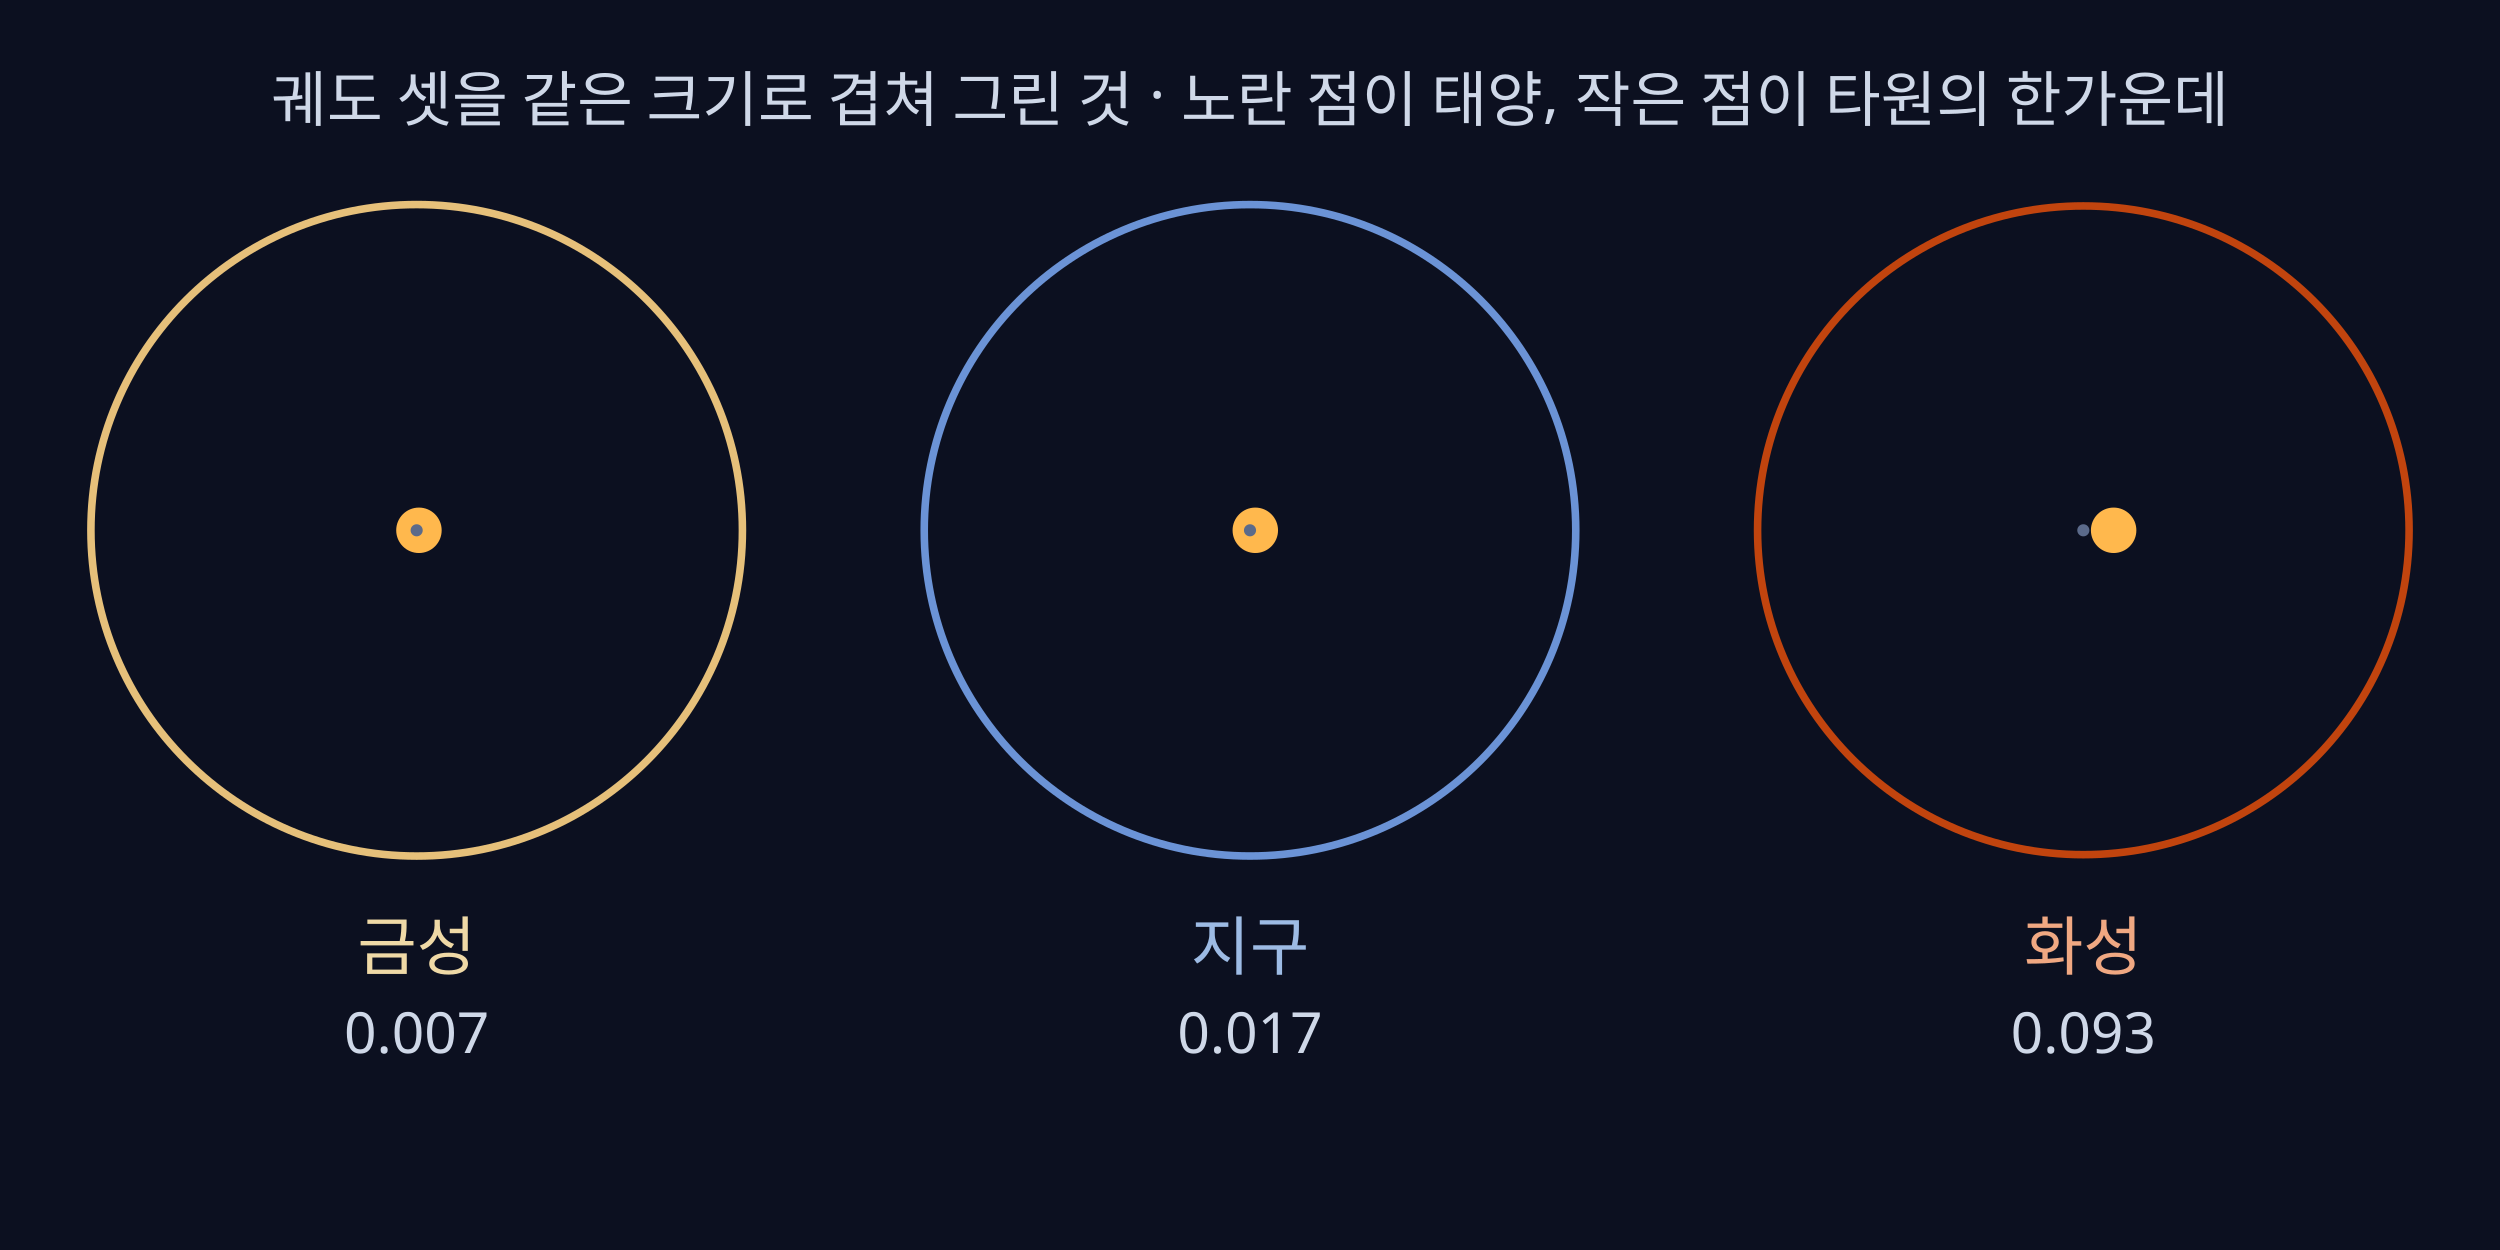
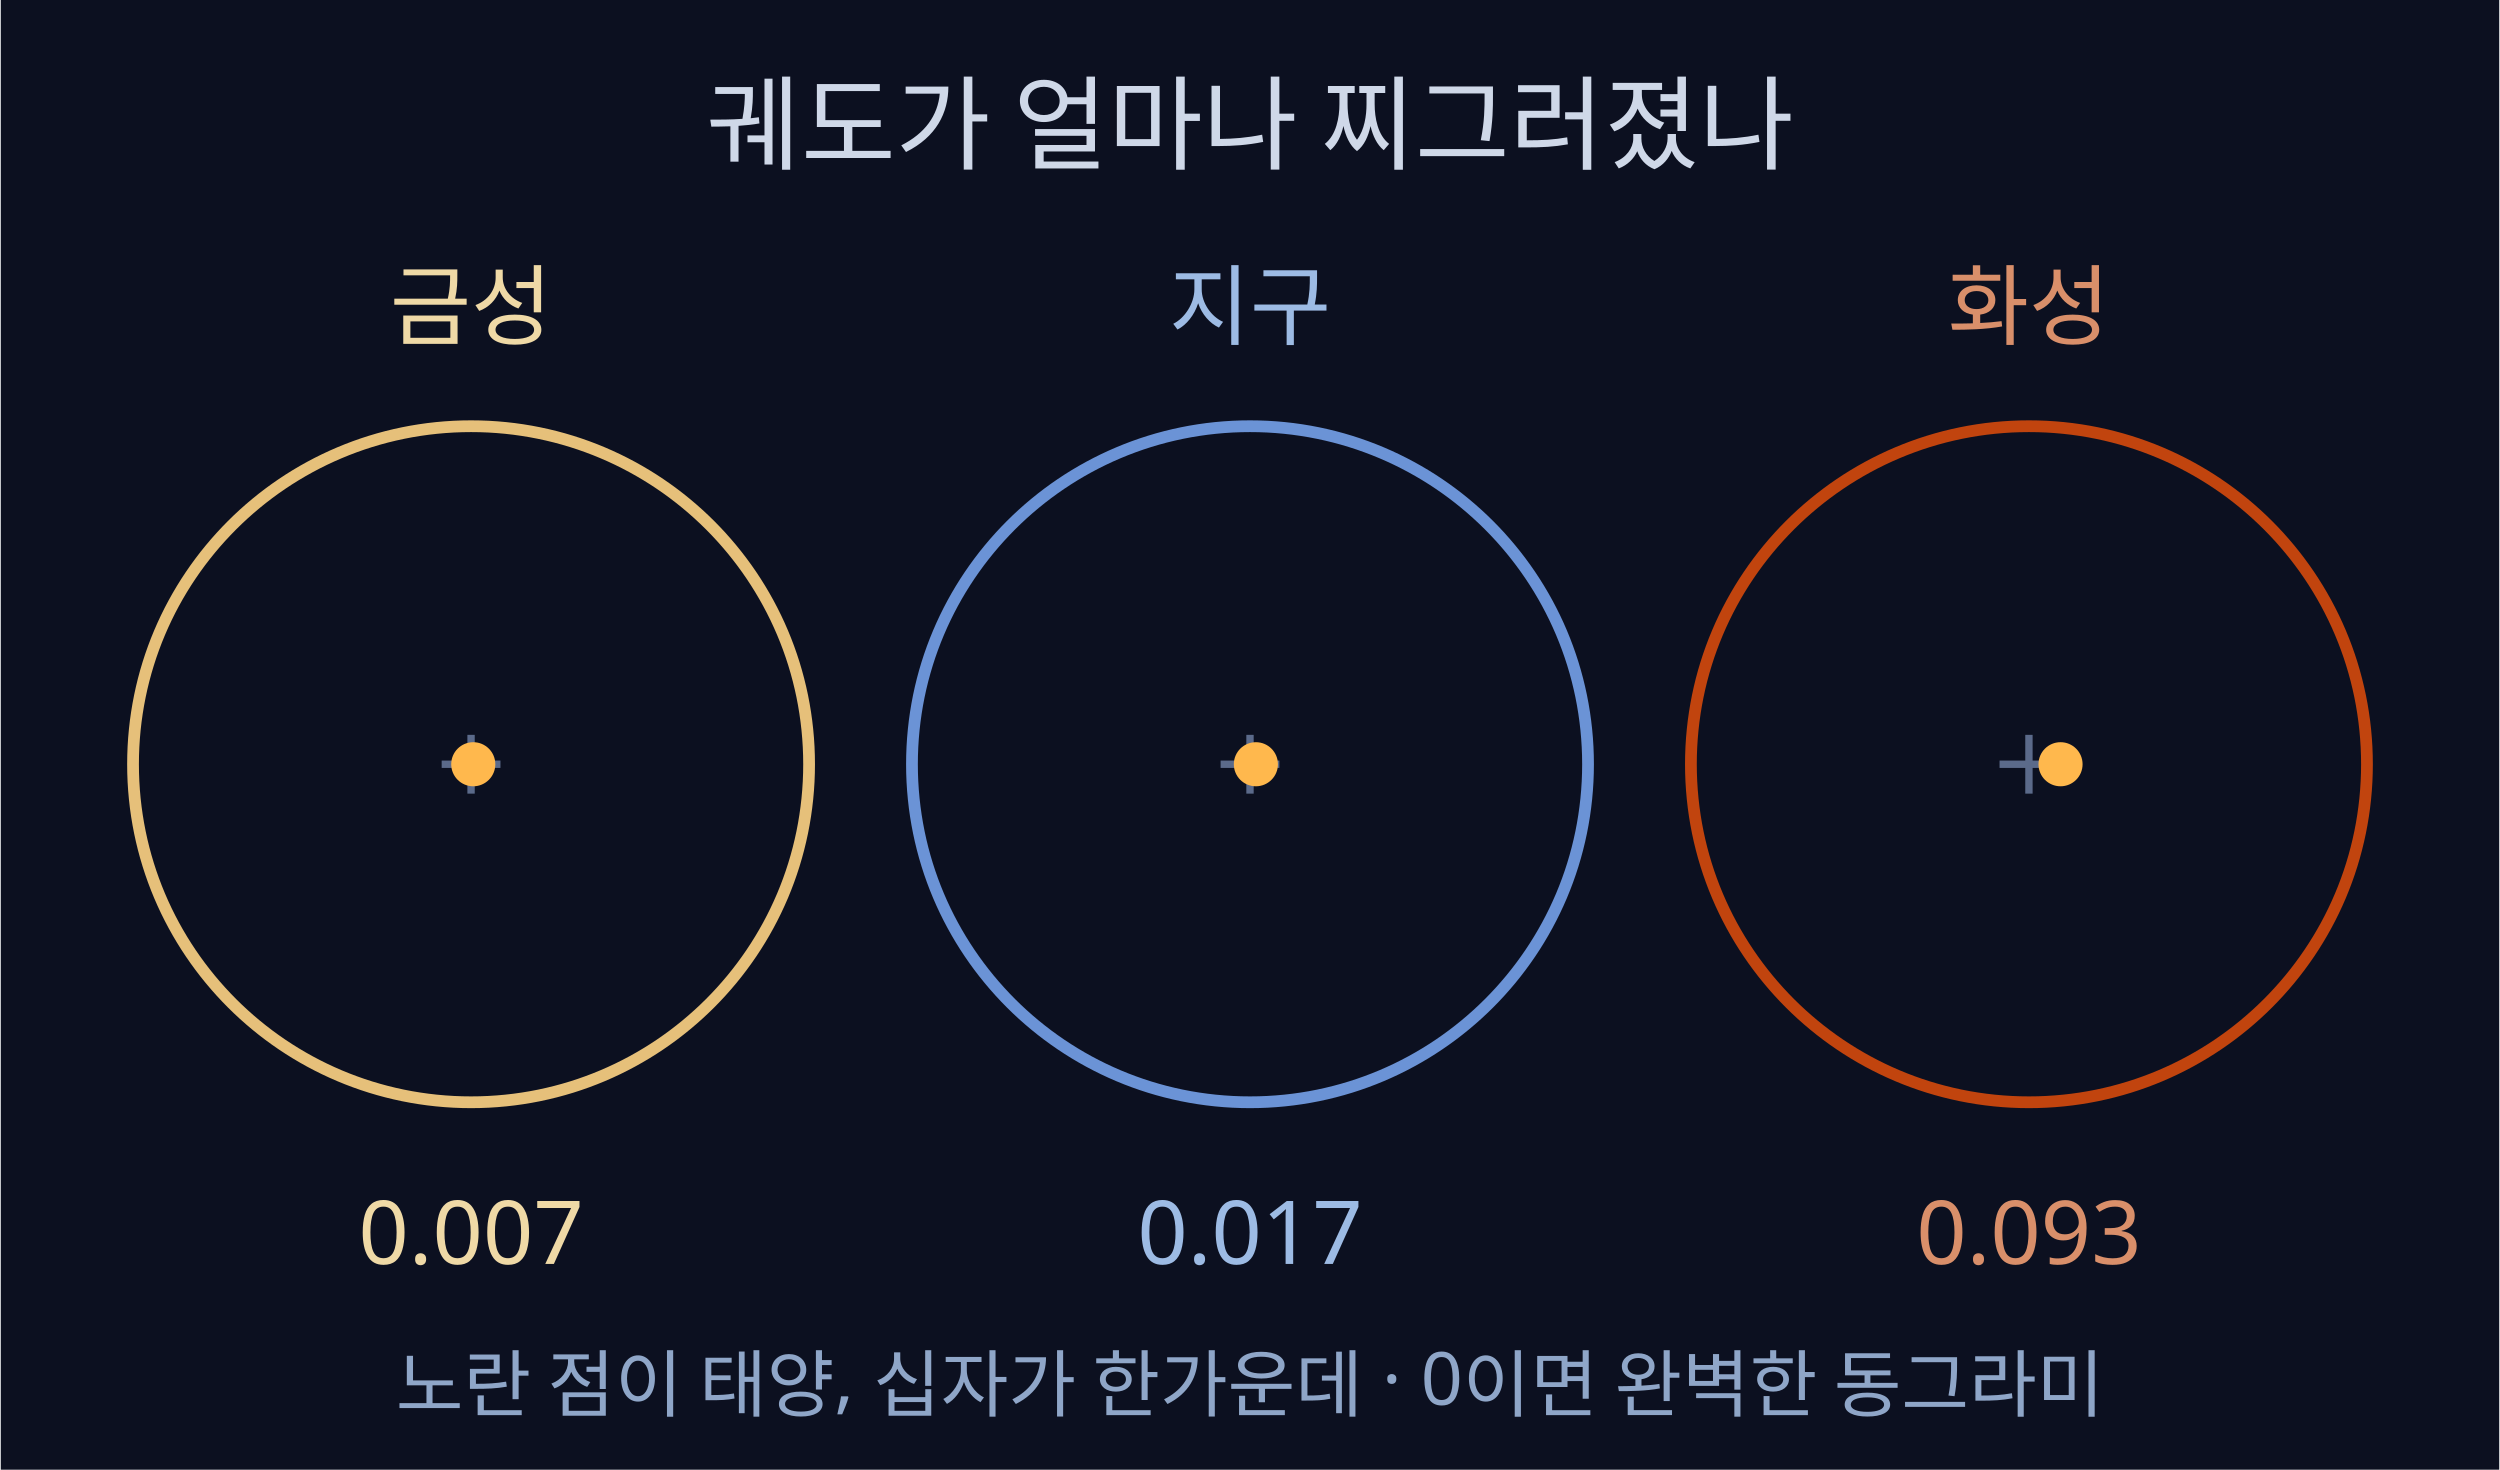
- <svg xmlns="http://www.w3.org/2000/svg" viewBox="0 0 660 330" width="660" height="330" role="img">
-   <rect width="660" height="330" fill="#0c1020" />
-   <g>
-     <ellipse cx="110" cy="140" rx="86" ry="85.998" fill="none" stroke="#e6c07a" stroke-width="2" />
-     <circle cx="110.6" cy="140" r="6" fill="#ffb84d" />
-     <circle cx="110" cy="140" r="1.6" fill="#5b6a8a" />
-     <text x="110" y="256" text-anchor="middle" font-family="system-ui, sans-serif" font-size="17" fill="#efd9a6">금성</text>
-     <text x="110" y="278" text-anchor="middle" font-family="system-ui, sans-serif" font-size="15" fill="#cfd8e8">0.007</text>
-   </g>
-   <g>
-     <ellipse cx="330" cy="140" rx="86" ry="85.988" fill="none" stroke="#6b93d6" stroke-width="2" />
-     <circle cx="331.4" cy="140" r="6" fill="#ffb84d" />
-     <circle cx="330" cy="140" r="1.6" fill="#5b6a8a" />
-     <text x="330" y="256" text-anchor="middle" font-family="system-ui, sans-serif" font-size="17" fill="#9dbbe4">지구</text>
-     <text x="330" y="278" text-anchor="middle" font-family="system-ui, sans-serif" font-size="15" fill="#cfd8e8">0.017</text>
-   </g>
-   <g>
-     <ellipse cx="550" cy="140" rx="86" ry="85.63" fill="none" stroke="#c1440e" stroke-width="2" />
-     <circle cx="558" cy="140" r="6" fill="#ffb84d" />
-     <circle cx="550" cy="140" r="1.6" fill="#5b6a8a" />
-     <text x="550" y="256" text-anchor="middle" font-family="system-ui, sans-serif" font-size="17" fill="#f0a882">화성</text>
-     <text x="550" y="278" text-anchor="middle" font-family="system-ui, sans-serif" font-size="15" fill="#cfd8e8">0.093</text>
-   </g>
-   <text x="330" y="32" text-anchor="middle" font-family="system-ui, sans-serif" font-size="16" fill="#cfd8e8">궤도 셋을 같은 크기로 겹쳐 그린 것 · 노란 점이 태양, 작은 점이 타원의 한가운데</text>
+ <svg xmlns="http://www.w3.org/2000/svg" viewBox="0 0 340 200" width="660" height="388" role="img">
+   <rect width="340" height="200" fill="#0c1020" />
+   <text x="170" y="22" text-anchor="middle" font-family="system-ui, sans-serif" font-size="14" fill="#cfd8e8">궤도가 얼마나 찌그러졌나</text>
+   <text x="64" y="46" text-anchor="middle" font-family="system-ui, sans-serif" font-size="12" fill="#efd9a6">금성</text>
+   <circle cx="64" cy="104" r="46" fill="none" stroke="#e6c07a" stroke-width="1.6" />
+   <line x1="60" y1="104" x2="68" y2="104" stroke="#5b6a8a" stroke-width="1" />
+   <line x1="64" y1="100" x2="64" y2="108" stroke="#5b6a8a" stroke-width="1" />
+   <circle cx="64.3" cy="104" r="3" fill="#ffb84d" />
+   <text x="64" y="172" text-anchor="middle" font-family="system-ui, sans-serif" font-size="12" fill="#efd9a6">0.007</text>
+   <text x="170" y="46" text-anchor="middle" font-family="system-ui, sans-serif" font-size="12" fill="#9dbbe4">지구</text>
+   <circle cx="170" cy="104" r="46" fill="none" stroke="#6b93d6" stroke-width="1.6" />
+   <line x1="166" y1="104" x2="174" y2="104" stroke="#5b6a8a" stroke-width="1" />
+   <line x1="170" y1="100" x2="170" y2="108" stroke="#5b6a8a" stroke-width="1" />
+   <circle cx="170.8" cy="104" r="3" fill="#ffb84d" />
+   <text x="170" y="172" text-anchor="middle" font-family="system-ui, sans-serif" font-size="12" fill="#9dbbe4">0.017</text>
+   <text x="276" y="46" text-anchor="middle" font-family="system-ui, sans-serif" font-size="12" fill="#d98f6a">화성</text>
+   <circle cx="276" cy="104" r="46" fill="none" stroke="#c1440e" stroke-width="1.6" />
+   <line x1="272" y1="104" x2="280" y2="104" stroke="#5b6a8a" stroke-width="1" />
+   <line x1="276" y1="100" x2="276" y2="108" stroke="#5b6a8a" stroke-width="1" />
+   <circle cx="280.3" cy="104" r="3" fill="#ffb84d" />
+   <text x="276" y="172" text-anchor="middle" font-family="system-ui, sans-serif" font-size="12" fill="#d98f6a">0.093</text>
+   <text x="170" y="192" text-anchor="middle" font-family="system-ui, sans-serif" font-size="10" fill="#8fa6c8">노란 점이 태양, 십자가 한가운데 · 0이면 완벽한 동그라미</text>
</svg>
